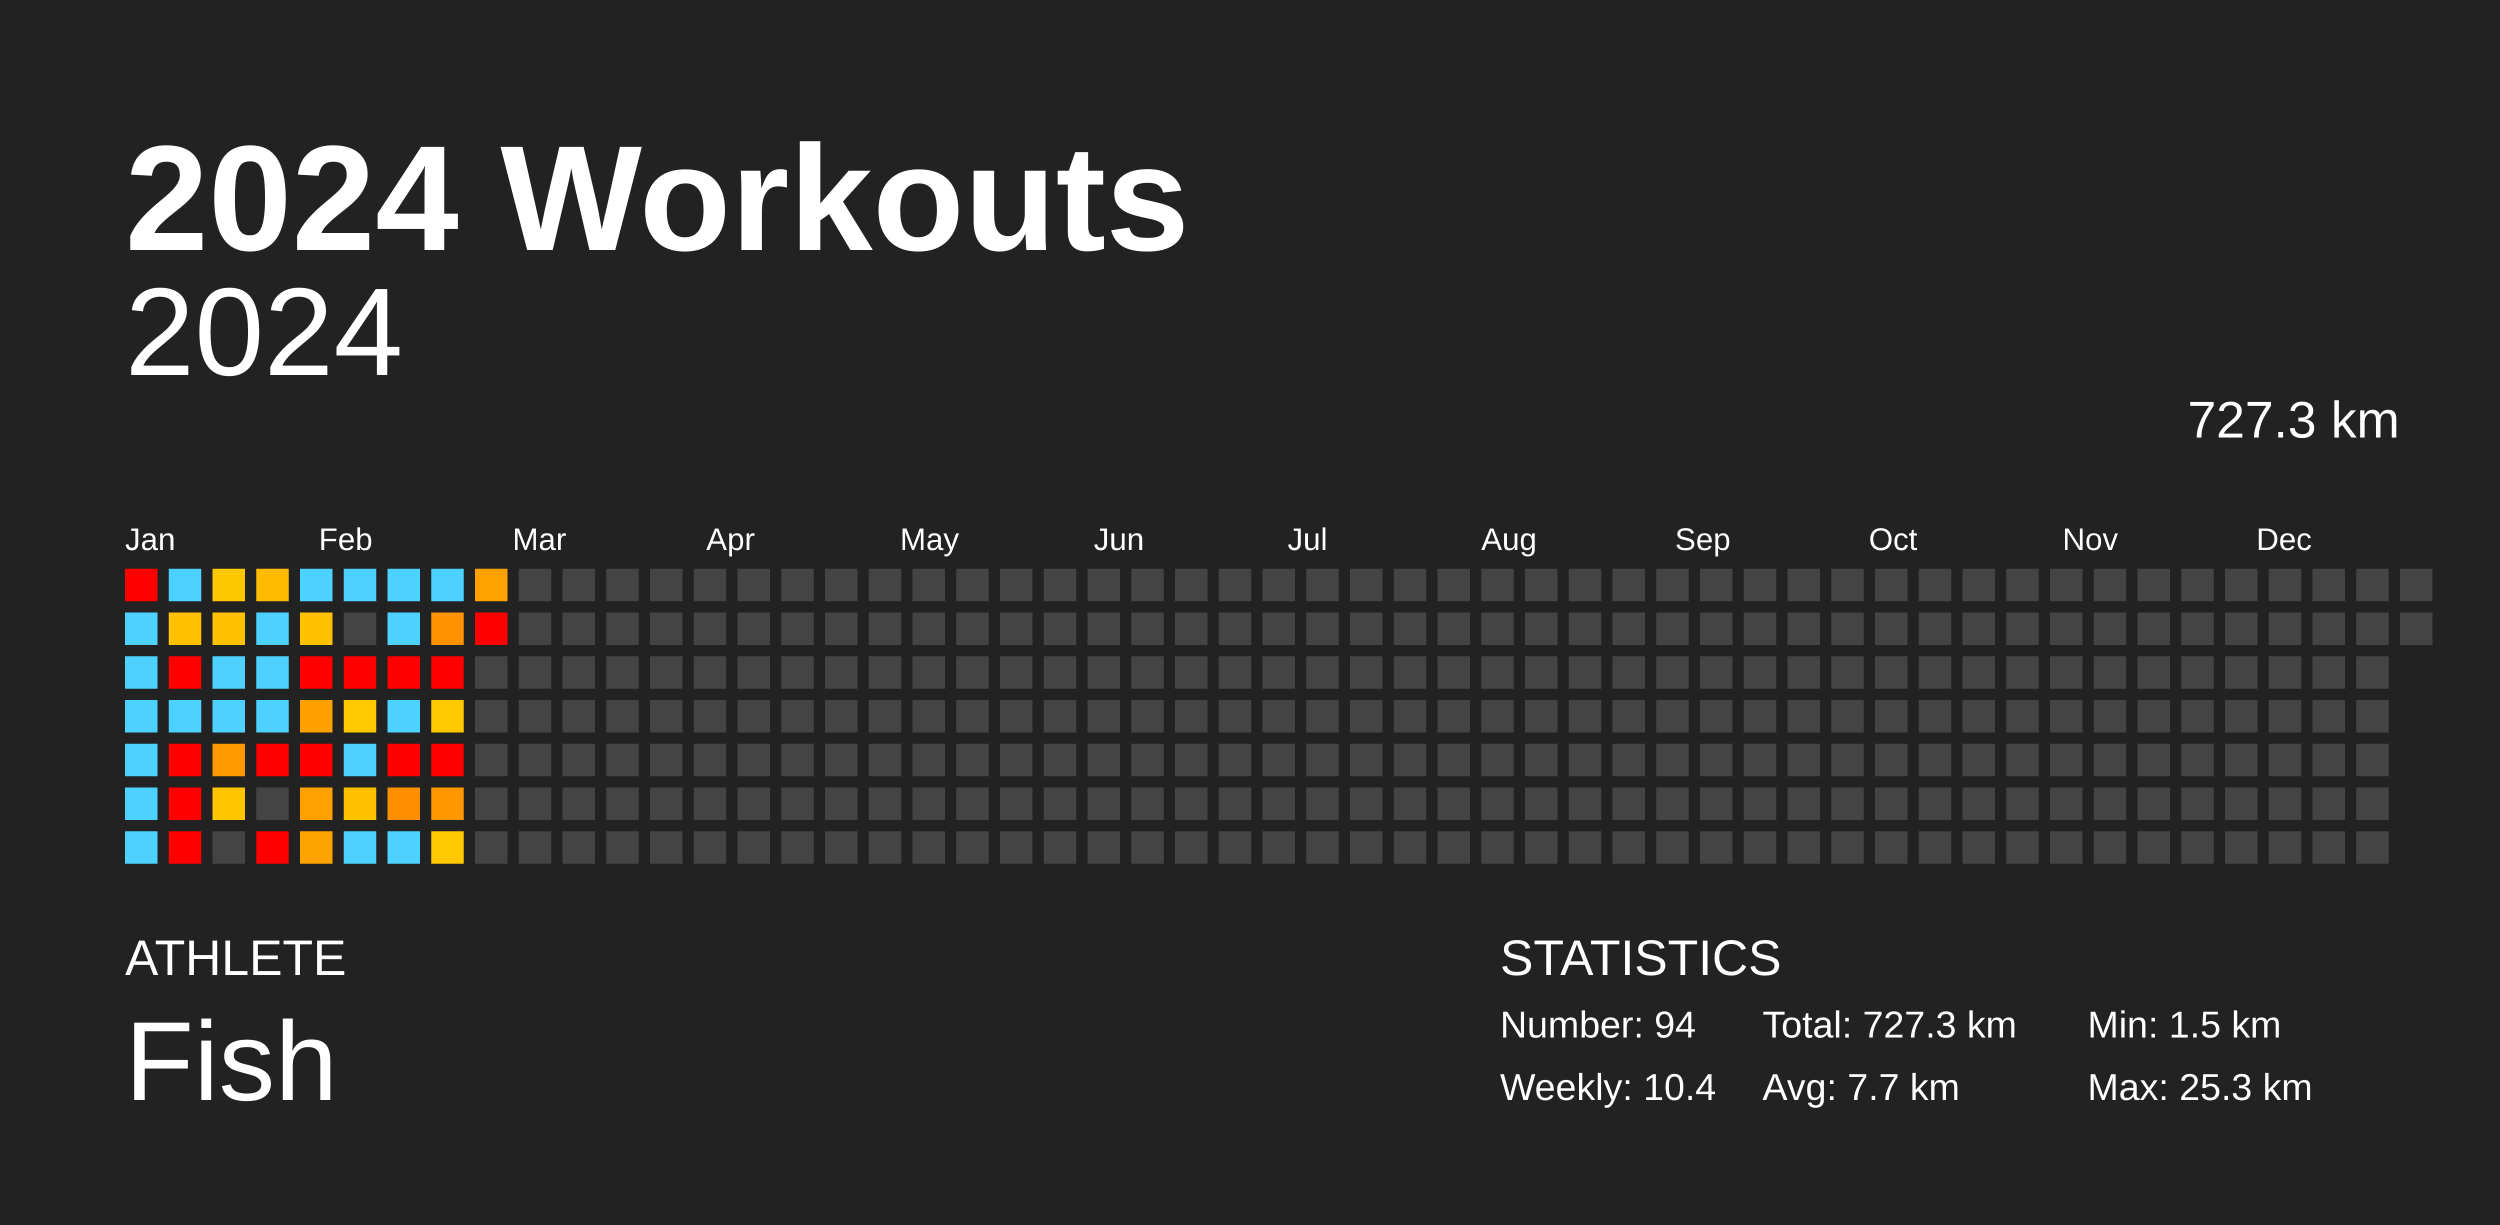
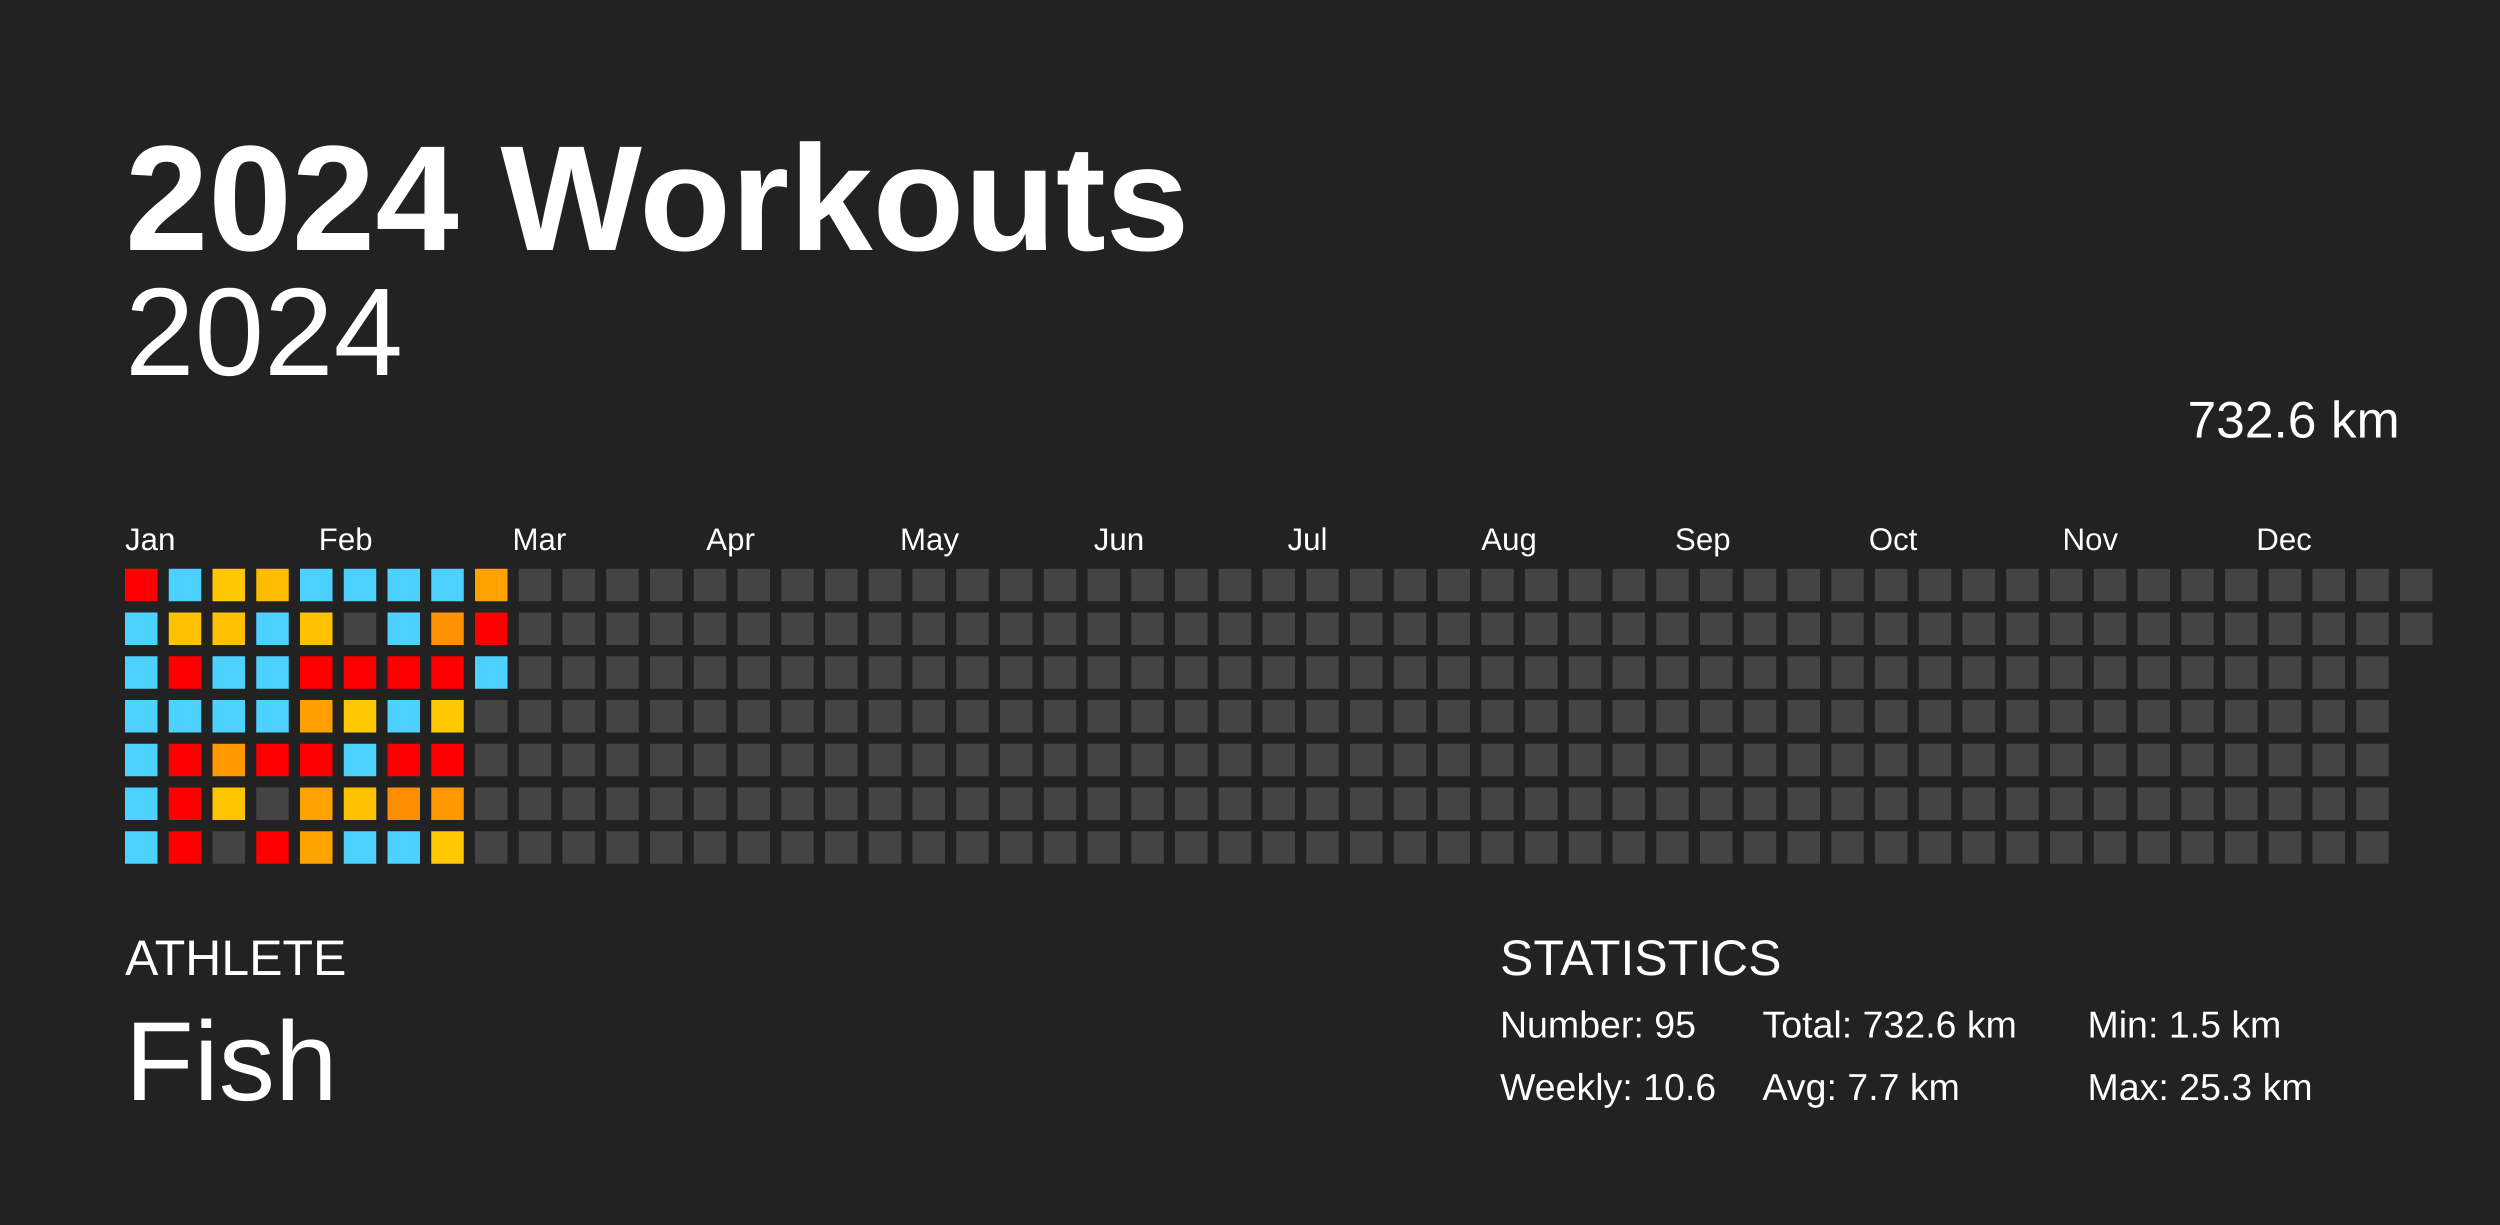
<svg xmlns="http://www.w3.org/2000/svg" baseProfile="full" height="98mm" version="1.1" viewBox="0,0,200,98" width="200mm">
  <defs />
  <rect fill="#222222" height="98" width="200" x="0" y="0" />
  <text fill="#FFFFFF" style="font-size:12px; font-family:Arial; font-weight:bold;" x="10" y="20">2024 Workouts</text>
  <text fill="#FFFFFF" style="font-size:4px; font-family:Arial" x="10" y="78">ATHLETE</text>
  <text fill="#FFFFFF" style="font-size:9px; font-family:Arial" x="10" y="88">Fish</text>
  <text fill="#FFFFFF" style="font-size:4px; font-family:Arial" x="120" y="78">STATISTICS</text>
-   <text fill="#FFFFFF" style="font-size:3px; font-family:Arial" x="120" y="83">Number: 94</text>
-   <text fill="#FFFFFF" style="font-size:3px; font-family:Arial" x="120" y="88">Weekly: 10.4</text>
-   <text fill="#FFFFFF" style="font-size:3px; font-family:Arial" x="141" y="83">Total: 727.3 km</text>
+   <text fill="#FFFFFF" style="font-size:3px; font-family:Arial" x="120" y="83">Number: 95</text>
+   <text fill="#FFFFFF" style="font-size:3px; font-family:Arial" x="120" y="88">Weekly: 10.6</text>
+   <text fill="#FFFFFF" style="font-size:3px; font-family:Arial" x="141" y="83">Total: 732.6 km</text>
  <text fill="#FFFFFF" style="font-size:3px; font-family:Arial" x="141" y="88">Avg: 7.7 km</text>
  <text fill="#FFFFFF" style="font-size:3px; font-family:Arial" x="167" y="83">Min: 1.5 km</text>
  <text fill="#FFFFFF" style="font-size:3px; font-family:Arial" x="167" y="88">Max: 25.3 km</text>
  <text alignment-baseline="hanging" fill="#FFFFFF" style="font-size:10.0px; font-family:Arial;" x="10" y="30">2024</text>
-   <text alignment-baseline="hanging" fill="#FFFFFF" style="font-size:4.125px; font-family:Arial;" x="175" y="35">727.3 km</text>
+   <text alignment-baseline="hanging" fill="#FFFFFF" style="font-size:4.125px; font-family:Arial;" x="175" y="35">732.6 km</text>
  <text fill="#FFFFFF" style="font-size:2.5px; font-family:Arial" x="10.0" y="44">Jan</text>
  <text fill="#FFFFFF" style="font-size:2.5px; font-family:Arial" x="25.5" y="44">Feb</text>
  <text fill="#FFFFFF" style="font-size:2.5px; font-family:Arial" x="41.0" y="44">Mar</text>
  <text fill="#FFFFFF" style="font-size:2.5px; font-family:Arial" x="56.5" y="44">Apr</text>
  <text fill="#FFFFFF" style="font-size:2.5px; font-family:Arial" x="72.0" y="44">May</text>
  <text fill="#FFFFFF" style="font-size:2.5px; font-family:Arial" x="87.5" y="44">Jun</text>
  <text fill="#FFFFFF" style="font-size:2.5px; font-family:Arial" x="103.0" y="44">Jul</text>
  <text fill="#FFFFFF" style="font-size:2.5px; font-family:Arial" x="118.5" y="44">Aug</text>
  <text fill="#FFFFFF" style="font-size:2.5px; font-family:Arial" x="134.0" y="44">Sep</text>
  <text fill="#FFFFFF" style="font-size:2.5px; font-family:Arial" x="149.5" y="44">Oct</text>
  <text fill="#FFFFFF" style="font-size:2.5px; font-family:Arial" x="165.0" y="44">Nov</text>
  <text fill="#FFFFFF" style="font-size:2.5px; font-family:Arial" x="180.5" y="44">Dec</text>
  <rect fill="red" height="2.6" width="2.6" x="10.0" y="45.5" />
  <rect fill="#4dd2ff" height="2.6" width="2.6" x="10.0" y="49.0" />
  <rect fill="#4dd2ff" height="2.6" width="2.6" x="10.0" y="52.5" />
  <rect fill="#4dd2ff" height="2.6" width="2.6" x="10.0" y="56.0" />
  <rect fill="#4dd2ff" height="2.6" width="2.6" x="10.0" y="59.5" />
  <rect fill="#4dd2ff" height="2.6" width="2.6" x="10.0" y="63.0" />
  <rect fill="#4dd2ff" height="2.6" width="2.6" x="10.0" y="66.5" />
  <rect fill="#4dd2ff" height="2.6" width="2.6" x="13.5" y="45.5" />
  <rect fill="#ffc100" height="2.6" width="2.6" x="13.5" y="49.0" />
  <rect fill="red" height="2.6" width="2.6" x="13.5" y="52.5" />
  <rect fill="#4dd2ff" height="2.6" width="2.6" x="13.5" y="56.0" />
  <rect fill="red" height="2.6" width="2.6" x="13.5" y="59.5" />
  <rect fill="red" height="2.6" width="2.6" x="13.5" y="63.0" />
  <rect fill="red" height="2.6" width="2.6" x="13.5" y="66.5" />
  <rect fill="#ffc700" height="2.6" width="2.6" x="17.0" y="45.5" />
  <rect fill="#ffc200" height="2.6" width="2.6" x="17.0" y="49.0" />
  <rect fill="#4dd2ff" height="2.6" width="2.6" x="17.0" y="52.5" />
  <rect fill="#4dd2ff" height="2.6" width="2.6" x="17.0" y="56.0" />
  <rect fill="#ff9900" height="2.6" width="2.6" x="17.0" y="59.5" />
  <rect fill="#ffc600" height="2.6" width="2.6" x="17.0" y="63.0" />
  <rect fill="#444444" height="2.6" width="2.6" x="17.0" y="66.5" />
  <rect fill="#ffbb00" height="2.6" width="2.6" x="20.5" y="45.5" />
  <rect fill="#4dd2ff" height="2.6" width="2.6" x="20.5" y="49.0" />
  <rect fill="#4dd2ff" height="2.6" width="2.6" x="20.5" y="52.5" />
  <rect fill="#4dd2ff" height="2.6" width="2.6" x="20.5" y="56.0" />
  <rect fill="red" height="2.6" width="2.6" x="20.5" y="59.5" />
  <rect fill="#444444" height="2.6" width="2.6" x="20.5" y="63.0" />
  <rect fill="red" height="2.6" width="2.6" x="20.5" y="66.5" />
  <rect fill="#4dd2ff" height="2.6" width="2.6" x="24.0" y="45.5" />
  <rect fill="#ffc200" height="2.6" width="2.6" x="24.0" y="49.0" />
  <rect fill="red" height="2.6" width="2.6" x="24.0" y="52.5" />
  <rect fill="#ffa000" height="2.6" width="2.6" x="24.0" y="56.0" />
  <rect fill="red" height="2.6" width="2.6" x="24.0" y="59.5" />
  <rect fill="#ffa100" height="2.6" width="2.6" x="24.0" y="63.0" />
  <rect fill="#ffa300" height="2.6" width="2.6" x="24.0" y="66.5" />
  <rect fill="#4dd2ff" height="2.6" width="2.6" x="27.5" y="45.5" />
  <rect fill="#444444" height="2.6" width="2.6" x="27.5" y="49.0" />
  <rect fill="red" height="2.6" width="2.6" x="27.5" y="52.5" />
  <rect fill="#ffc800" height="2.6" width="2.6" x="27.5" y="56.0" />
  <rect fill="#4dd2ff" height="2.6" width="2.6" x="27.5" y="59.5" />
  <rect fill="#ffc200" height="2.6" width="2.6" x="27.5" y="63.0" />
  <rect fill="#4dd2ff" height="2.6" width="2.6" x="27.5" y="66.5" />
  <rect fill="#4dd2ff" height="2.6" width="2.6" x="31.0" y="45.5" />
  <rect fill="#4dd2ff" height="2.6" width="2.6" x="31.0" y="49.0" />
  <rect fill="red" height="2.6" width="2.6" x="31.0" y="52.5" />
  <rect fill="#4dd2ff" height="2.6" width="2.6" x="31.0" y="56.0" />
  <rect fill="red" height="2.6" width="2.6" x="31.0" y="59.5" />
  <rect fill="#ff8f00" height="2.6" width="2.6" x="31.0" y="63.0" />
  <rect fill="#4dd2ff" height="2.6" width="2.6" x="31.0" y="66.5" />
  <rect fill="#4dd2ff" height="2.6" width="2.6" x="34.5" y="45.5" />
  <rect fill="#ff9200" height="2.6" width="2.6" x="34.5" y="49.0" />
  <rect fill="red" height="2.6" width="2.6" x="34.5" y="52.5" />
  <rect fill="#ffc800" height="2.6" width="2.6" x="34.5" y="56.0" />
  <rect fill="red" height="2.6" width="2.6" x="34.5" y="59.5" />
  <rect fill="#ff9800" height="2.6" width="2.6" x="34.5" y="63.0" />
  <rect fill="#ffc800" height="2.6" width="2.6" x="34.5" y="66.5" />
  <rect fill="#ffa200" height="2.6" width="2.6" x="38.0" y="45.5" />
  <rect fill="red" height="2.6" width="2.6" x="38.0" y="49.0" />
-   <rect fill="#444444" height="2.6" width="2.6" x="38.0" y="52.5" />
+   <rect fill="#4dd2ff" height="2.6" width="2.6" x="38.0" y="52.5" />
  <rect fill="#444444" height="2.6" width="2.6" x="38.0" y="56.0" />
  <rect fill="#444444" height="2.6" width="2.6" x="38.0" y="59.5" />
  <rect fill="#444444" height="2.6" width="2.6" x="38.0" y="63.0" />
  <rect fill="#444444" height="2.6" width="2.6" x="38.0" y="66.5" />
  <rect fill="#444444" height="2.6" width="2.6" x="41.5" y="45.5" />
  <rect fill="#444444" height="2.6" width="2.6" x="41.5" y="49.0" />
  <rect fill="#444444" height="2.6" width="2.6" x="41.5" y="52.5" />
  <rect fill="#444444" height="2.6" width="2.6" x="41.5" y="56.0" />
  <rect fill="#444444" height="2.6" width="2.6" x="41.5" y="59.5" />
  <rect fill="#444444" height="2.6" width="2.6" x="41.5" y="63.0" />
  <rect fill="#444444" height="2.6" width="2.6" x="41.5" y="66.5" />
  <rect fill="#444444" height="2.6" width="2.6" x="45.0" y="45.5" />
  <rect fill="#444444" height="2.6" width="2.6" x="45.0" y="49.0" />
  <rect fill="#444444" height="2.6" width="2.6" x="45.0" y="52.5" />
  <rect fill="#444444" height="2.6" width="2.6" x="45.0" y="56.0" />
  <rect fill="#444444" height="2.6" width="2.6" x="45.0" y="59.5" />
  <rect fill="#444444" height="2.6" width="2.6" x="45.0" y="63.0" />
  <rect fill="#444444" height="2.6" width="2.6" x="45.0" y="66.5" />
  <rect fill="#444444" height="2.6" width="2.6" x="48.5" y="45.5" />
  <rect fill="#444444" height="2.6" width="2.6" x="48.5" y="49.0" />
  <rect fill="#444444" height="2.6" width="2.6" x="48.5" y="52.5" />
  <rect fill="#444444" height="2.6" width="2.6" x="48.5" y="56.0" />
  <rect fill="#444444" height="2.6" width="2.6" x="48.5" y="59.5" />
  <rect fill="#444444" height="2.6" width="2.6" x="48.5" y="63.0" />
  <rect fill="#444444" height="2.6" width="2.6" x="48.5" y="66.5" />
  <rect fill="#444444" height="2.6" width="2.6" x="52.0" y="45.5" />
  <rect fill="#444444" height="2.6" width="2.6" x="52.0" y="49.0" />
  <rect fill="#444444" height="2.6" width="2.6" x="52.0" y="52.5" />
  <rect fill="#444444" height="2.6" width="2.6" x="52.0" y="56.0" />
  <rect fill="#444444" height="2.6" width="2.6" x="52.0" y="59.5" />
  <rect fill="#444444" height="2.6" width="2.6" x="52.0" y="63.0" />
  <rect fill="#444444" height="2.6" width="2.6" x="52.0" y="66.5" />
  <rect fill="#444444" height="2.6" width="2.6" x="55.5" y="45.5" />
  <rect fill="#444444" height="2.6" width="2.6" x="55.5" y="49.0" />
  <rect fill="#444444" height="2.6" width="2.6" x="55.5" y="52.5" />
  <rect fill="#444444" height="2.6" width="2.6" x="55.5" y="56.0" />
  <rect fill="#444444" height="2.6" width="2.6" x="55.5" y="59.5" />
  <rect fill="#444444" height="2.6" width="2.6" x="55.5" y="63.0" />
  <rect fill="#444444" height="2.6" width="2.6" x="55.5" y="66.5" />
  <rect fill="#444444" height="2.6" width="2.6" x="59.0" y="45.5" />
  <rect fill="#444444" height="2.6" width="2.6" x="59.0" y="49.0" />
  <rect fill="#444444" height="2.6" width="2.6" x="59.0" y="52.5" />
  <rect fill="#444444" height="2.6" width="2.6" x="59.0" y="56.0" />
  <rect fill="#444444" height="2.6" width="2.6" x="59.0" y="59.5" />
  <rect fill="#444444" height="2.6" width="2.6" x="59.0" y="63.0" />
  <rect fill="#444444" height="2.6" width="2.6" x="59.0" y="66.5" />
  <rect fill="#444444" height="2.6" width="2.6" x="62.5" y="45.5" />
  <rect fill="#444444" height="2.6" width="2.6" x="62.5" y="49.0" />
  <rect fill="#444444" height="2.6" width="2.6" x="62.5" y="52.5" />
  <rect fill="#444444" height="2.6" width="2.6" x="62.5" y="56.0" />
  <rect fill="#444444" height="2.6" width="2.6" x="62.5" y="59.5" />
  <rect fill="#444444" height="2.6" width="2.6" x="62.5" y="63.0" />
  <rect fill="#444444" height="2.6" width="2.6" x="62.5" y="66.5" />
  <rect fill="#444444" height="2.6" width="2.6" x="66.0" y="45.5" />
  <rect fill="#444444" height="2.6" width="2.6" x="66.0" y="49.0" />
  <rect fill="#444444" height="2.6" width="2.6" x="66.0" y="52.5" />
  <rect fill="#444444" height="2.6" width="2.6" x="66.0" y="56.0" />
  <rect fill="#444444" height="2.6" width="2.6" x="66.0" y="59.5" />
  <rect fill="#444444" height="2.6" width="2.6" x="66.0" y="63.0" />
  <rect fill="#444444" height="2.6" width="2.6" x="66.0" y="66.5" />
  <rect fill="#444444" height="2.6" width="2.6" x="69.5" y="45.5" />
  <rect fill="#444444" height="2.6" width="2.6" x="69.5" y="49.0" />
  <rect fill="#444444" height="2.6" width="2.6" x="69.5" y="52.5" />
  <rect fill="#444444" height="2.6" width="2.6" x="69.5" y="56.0" />
  <rect fill="#444444" height="2.6" width="2.6" x="69.5" y="59.5" />
  <rect fill="#444444" height="2.6" width="2.6" x="69.5" y="63.0" />
  <rect fill="#444444" height="2.6" width="2.6" x="69.5" y="66.5" />
  <rect fill="#444444" height="2.6" width="2.6" x="73.0" y="45.5" />
  <rect fill="#444444" height="2.6" width="2.6" x="73.0" y="49.0" />
  <rect fill="#444444" height="2.6" width="2.6" x="73.0" y="52.5" />
  <rect fill="#444444" height="2.6" width="2.6" x="73.0" y="56.0" />
  <rect fill="#444444" height="2.6" width="2.6" x="73.0" y="59.5" />
  <rect fill="#444444" height="2.6" width="2.6" x="73.0" y="63.0" />
  <rect fill="#444444" height="2.6" width="2.6" x="73.0" y="66.5" />
  <rect fill="#444444" height="2.6" width="2.6" x="76.5" y="45.5" />
  <rect fill="#444444" height="2.6" width="2.6" x="76.5" y="49.0" />
  <rect fill="#444444" height="2.6" width="2.6" x="76.5" y="52.5" />
  <rect fill="#444444" height="2.6" width="2.6" x="76.5" y="56.0" />
  <rect fill="#444444" height="2.6" width="2.6" x="76.5" y="59.5" />
  <rect fill="#444444" height="2.6" width="2.6" x="76.5" y="63.0" />
  <rect fill="#444444" height="2.6" width="2.6" x="76.5" y="66.5" />
  <rect fill="#444444" height="2.6" width="2.6" x="80.0" y="45.5" />
  <rect fill="#444444" height="2.6" width="2.6" x="80.0" y="49.0" />
  <rect fill="#444444" height="2.6" width="2.6" x="80.0" y="52.5" />
  <rect fill="#444444" height="2.6" width="2.6" x="80.0" y="56.0" />
  <rect fill="#444444" height="2.6" width="2.6" x="80.0" y="59.5" />
  <rect fill="#444444" height="2.6" width="2.6" x="80.0" y="63.0" />
  <rect fill="#444444" height="2.6" width="2.6" x="80.0" y="66.5" />
  <rect fill="#444444" height="2.6" width="2.6" x="83.5" y="45.5" />
  <rect fill="#444444" height="2.6" width="2.6" x="83.5" y="49.0" />
  <rect fill="#444444" height="2.6" width="2.6" x="83.5" y="52.5" />
  <rect fill="#444444" height="2.6" width="2.6" x="83.5" y="56.0" />
  <rect fill="#444444" height="2.6" width="2.6" x="83.5" y="59.5" />
  <rect fill="#444444" height="2.6" width="2.6" x="83.5" y="63.0" />
  <rect fill="#444444" height="2.6" width="2.6" x="83.5" y="66.5" />
  <rect fill="#444444" height="2.6" width="2.6" x="87.0" y="45.5" />
  <rect fill="#444444" height="2.6" width="2.6" x="87.0" y="49.0" />
  <rect fill="#444444" height="2.6" width="2.6" x="87.0" y="52.5" />
  <rect fill="#444444" height="2.6" width="2.6" x="87.0" y="56.0" />
  <rect fill="#444444" height="2.6" width="2.6" x="87.0" y="59.5" />
  <rect fill="#444444" height="2.6" width="2.6" x="87.0" y="63.0" />
  <rect fill="#444444" height="2.6" width="2.6" x="87.0" y="66.5" />
  <rect fill="#444444" height="2.6" width="2.6" x="90.5" y="45.5" />
  <rect fill="#444444" height="2.6" width="2.6" x="90.5" y="49.0" />
  <rect fill="#444444" height="2.6" width="2.6" x="90.5" y="52.5" />
  <rect fill="#444444" height="2.6" width="2.6" x="90.5" y="56.0" />
  <rect fill="#444444" height="2.6" width="2.6" x="90.5" y="59.5" />
  <rect fill="#444444" height="2.6" width="2.6" x="90.5" y="63.0" />
  <rect fill="#444444" height="2.6" width="2.6" x="90.5" y="66.5" />
  <rect fill="#444444" height="2.6" width="2.6" x="94.0" y="45.5" />
  <rect fill="#444444" height="2.6" width="2.6" x="94.0" y="49.0" />
  <rect fill="#444444" height="2.6" width="2.6" x="94.0" y="52.5" />
  <rect fill="#444444" height="2.6" width="2.6" x="94.0" y="56.0" />
  <rect fill="#444444" height="2.6" width="2.6" x="94.0" y="59.5" />
  <rect fill="#444444" height="2.6" width="2.6" x="94.0" y="63.0" />
  <rect fill="#444444" height="2.6" width="2.6" x="94.0" y="66.5" />
  <rect fill="#444444" height="2.6" width="2.6" x="97.5" y="45.5" />
  <rect fill="#444444" height="2.6" width="2.6" x="97.5" y="49.0" />
  <rect fill="#444444" height="2.6" width="2.6" x="97.5" y="52.5" />
  <rect fill="#444444" height="2.6" width="2.6" x="97.5" y="56.0" />
  <rect fill="#444444" height="2.6" width="2.6" x="97.5" y="59.5" />
  <rect fill="#444444" height="2.6" width="2.6" x="97.5" y="63.0" />
  <rect fill="#444444" height="2.6" width="2.6" x="97.5" y="66.5" />
  <rect fill="#444444" height="2.6" width="2.6" x="101.0" y="45.5" />
  <rect fill="#444444" height="2.6" width="2.6" x="101.0" y="49.0" />
  <rect fill="#444444" height="2.6" width="2.6" x="101.0" y="52.5" />
  <rect fill="#444444" height="2.6" width="2.6" x="101.0" y="56.0" />
  <rect fill="#444444" height="2.6" width="2.6" x="101.0" y="59.5" />
  <rect fill="#444444" height="2.6" width="2.6" x="101.0" y="63.0" />
  <rect fill="#444444" height="2.6" width="2.6" x="101.0" y="66.5" />
  <rect fill="#444444" height="2.6" width="2.6" x="104.5" y="45.5" />
  <rect fill="#444444" height="2.6" width="2.6" x="104.5" y="49.0" />
  <rect fill="#444444" height="2.6" width="2.6" x="104.5" y="52.5" />
  <rect fill="#444444" height="2.6" width="2.6" x="104.5" y="56.0" />
  <rect fill="#444444" height="2.6" width="2.6" x="104.5" y="59.5" />
  <rect fill="#444444" height="2.6" width="2.6" x="104.5" y="63.0" />
  <rect fill="#444444" height="2.6" width="2.6" x="104.5" y="66.5" />
  <rect fill="#444444" height="2.6" width="2.6" x="108.0" y="45.5" />
  <rect fill="#444444" height="2.6" width="2.6" x="108.0" y="49.0" />
  <rect fill="#444444" height="2.6" width="2.6" x="108.0" y="52.5" />
  <rect fill="#444444" height="2.6" width="2.6" x="108.0" y="56.0" />
  <rect fill="#444444" height="2.6" width="2.6" x="108.0" y="59.5" />
  <rect fill="#444444" height="2.6" width="2.6" x="108.0" y="63.0" />
  <rect fill="#444444" height="2.6" width="2.6" x="108.0" y="66.5" />
  <rect fill="#444444" height="2.6" width="2.6" x="111.5" y="45.5" />
  <rect fill="#444444" height="2.6" width="2.6" x="111.5" y="49.0" />
  <rect fill="#444444" height="2.6" width="2.6" x="111.5" y="52.5" />
  <rect fill="#444444" height="2.6" width="2.6" x="111.5" y="56.0" />
  <rect fill="#444444" height="2.6" width="2.6" x="111.5" y="59.5" />
  <rect fill="#444444" height="2.6" width="2.6" x="111.5" y="63.0" />
  <rect fill="#444444" height="2.6" width="2.6" x="111.5" y="66.5" />
  <rect fill="#444444" height="2.6" width="2.6" x="115.0" y="45.5" />
  <rect fill="#444444" height="2.6" width="2.6" x="115.0" y="49.0" />
  <rect fill="#444444" height="2.6" width="2.6" x="115.0" y="52.5" />
  <rect fill="#444444" height="2.6" width="2.6" x="115.0" y="56.0" />
  <rect fill="#444444" height="2.6" width="2.6" x="115.0" y="59.5" />
  <rect fill="#444444" height="2.6" width="2.6" x="115.0" y="63.0" />
  <rect fill="#444444" height="2.6" width="2.6" x="115.0" y="66.5" />
  <rect fill="#444444" height="2.6" width="2.6" x="118.5" y="45.5" />
  <rect fill="#444444" height="2.6" width="2.6" x="118.5" y="49.0" />
  <rect fill="#444444" height="2.6" width="2.6" x="118.5" y="52.5" />
  <rect fill="#444444" height="2.6" width="2.6" x="118.5" y="56.0" />
  <rect fill="#444444" height="2.6" width="2.6" x="118.5" y="59.5" />
  <rect fill="#444444" height="2.6" width="2.6" x="118.5" y="63.0" />
  <rect fill="#444444" height="2.6" width="2.6" x="118.5" y="66.5" />
  <rect fill="#444444" height="2.6" width="2.6" x="122.0" y="45.5" />
  <rect fill="#444444" height="2.6" width="2.6" x="122.0" y="49.0" />
  <rect fill="#444444" height="2.6" width="2.6" x="122.0" y="52.5" />
  <rect fill="#444444" height="2.6" width="2.6" x="122.0" y="56.0" />
  <rect fill="#444444" height="2.6" width="2.6" x="122.0" y="59.5" />
  <rect fill="#444444" height="2.6" width="2.6" x="122.0" y="63.0" />
  <rect fill="#444444" height="2.6" width="2.6" x="122.0" y="66.5" />
  <rect fill="#444444" height="2.6" width="2.6" x="125.5" y="45.5" />
  <rect fill="#444444" height="2.6" width="2.6" x="125.5" y="49.0" />
  <rect fill="#444444" height="2.6" width="2.6" x="125.5" y="52.5" />
  <rect fill="#444444" height="2.6" width="2.6" x="125.5" y="56.0" />
  <rect fill="#444444" height="2.6" width="2.6" x="125.5" y="59.5" />
  <rect fill="#444444" height="2.6" width="2.6" x="125.5" y="63.0" />
  <rect fill="#444444" height="2.6" width="2.6" x="125.5" y="66.5" />
  <rect fill="#444444" height="2.6" width="2.6" x="129.0" y="45.5" />
  <rect fill="#444444" height="2.6" width="2.6" x="129.0" y="49.0" />
  <rect fill="#444444" height="2.6" width="2.6" x="129.0" y="52.5" />
  <rect fill="#444444" height="2.6" width="2.6" x="129.0" y="56.0" />
  <rect fill="#444444" height="2.6" width="2.6" x="129.0" y="59.5" />
  <rect fill="#444444" height="2.6" width="2.6" x="129.0" y="63.0" />
  <rect fill="#444444" height="2.6" width="2.6" x="129.0" y="66.5" />
  <rect fill="#444444" height="2.6" width="2.6" x="132.5" y="45.5" />
  <rect fill="#444444" height="2.6" width="2.6" x="132.5" y="49.0" />
  <rect fill="#444444" height="2.6" width="2.6" x="132.5" y="52.5" />
  <rect fill="#444444" height="2.6" width="2.6" x="132.5" y="56.0" />
  <rect fill="#444444" height="2.6" width="2.6" x="132.5" y="59.5" />
  <rect fill="#444444" height="2.6" width="2.6" x="132.5" y="63.0" />
  <rect fill="#444444" height="2.6" width="2.6" x="132.5" y="66.5" />
  <rect fill="#444444" height="2.6" width="2.6" x="136.0" y="45.5" />
  <rect fill="#444444" height="2.6" width="2.6" x="136.0" y="49.0" />
  <rect fill="#444444" height="2.6" width="2.6" x="136.0" y="52.5" />
  <rect fill="#444444" height="2.6" width="2.6" x="136.0" y="56.0" />
  <rect fill="#444444" height="2.6" width="2.6" x="136.0" y="59.5" />
  <rect fill="#444444" height="2.6" width="2.6" x="136.0" y="63.0" />
  <rect fill="#444444" height="2.6" width="2.6" x="136.0" y="66.5" />
  <rect fill="#444444" height="2.6" width="2.6" x="139.5" y="45.5" />
  <rect fill="#444444" height="2.6" width="2.6" x="139.5" y="49.0" />
  <rect fill="#444444" height="2.6" width="2.6" x="139.5" y="52.5" />
  <rect fill="#444444" height="2.6" width="2.6" x="139.5" y="56.0" />
  <rect fill="#444444" height="2.6" width="2.6" x="139.5" y="59.5" />
  <rect fill="#444444" height="2.6" width="2.6" x="139.5" y="63.0" />
  <rect fill="#444444" height="2.6" width="2.6" x="139.5" y="66.5" />
  <rect fill="#444444" height="2.6" width="2.6" x="143.0" y="45.5" />
  <rect fill="#444444" height="2.6" width="2.6" x="143.0" y="49.0" />
  <rect fill="#444444" height="2.6" width="2.6" x="143.0" y="52.5" />
  <rect fill="#444444" height="2.6" width="2.6" x="143.0" y="56.0" />
  <rect fill="#444444" height="2.6" width="2.6" x="143.0" y="59.5" />
  <rect fill="#444444" height="2.6" width="2.6" x="143.0" y="63.0" />
  <rect fill="#444444" height="2.6" width="2.6" x="143.0" y="66.5" />
  <rect fill="#444444" height="2.6" width="2.6" x="146.5" y="45.5" />
  <rect fill="#444444" height="2.6" width="2.6" x="146.5" y="49.0" />
  <rect fill="#444444" height="2.6" width="2.6" x="146.5" y="52.5" />
  <rect fill="#444444" height="2.6" width="2.6" x="146.5" y="56.0" />
  <rect fill="#444444" height="2.6" width="2.6" x="146.5" y="59.5" />
  <rect fill="#444444" height="2.6" width="2.6" x="146.5" y="63.0" />
  <rect fill="#444444" height="2.6" width="2.6" x="146.5" y="66.5" />
  <rect fill="#444444" height="2.6" width="2.6" x="150.0" y="45.5" />
  <rect fill="#444444" height="2.6" width="2.6" x="150.0" y="49.0" />
  <rect fill="#444444" height="2.6" width="2.6" x="150.0" y="52.5" />
  <rect fill="#444444" height="2.6" width="2.6" x="150.0" y="56.0" />
  <rect fill="#444444" height="2.6" width="2.6" x="150.0" y="59.5" />
  <rect fill="#444444" height="2.6" width="2.6" x="150.0" y="63.0" />
  <rect fill="#444444" height="2.6" width="2.6" x="150.0" y="66.5" />
  <rect fill="#444444" height="2.6" width="2.6" x="153.5" y="45.5" />
  <rect fill="#444444" height="2.6" width="2.6" x="153.5" y="49.0" />
  <rect fill="#444444" height="2.6" width="2.6" x="153.5" y="52.5" />
  <rect fill="#444444" height="2.6" width="2.6" x="153.5" y="56.0" />
  <rect fill="#444444" height="2.6" width="2.6" x="153.5" y="59.5" />
  <rect fill="#444444" height="2.6" width="2.6" x="153.5" y="63.0" />
  <rect fill="#444444" height="2.6" width="2.6" x="153.5" y="66.5" />
  <rect fill="#444444" height="2.6" width="2.6" x="157.0" y="45.5" />
  <rect fill="#444444" height="2.6" width="2.6" x="157.0" y="49.0" />
  <rect fill="#444444" height="2.6" width="2.6" x="157.0" y="52.5" />
  <rect fill="#444444" height="2.6" width="2.6" x="157.0" y="56.0" />
  <rect fill="#444444" height="2.6" width="2.6" x="157.0" y="59.5" />
  <rect fill="#444444" height="2.6" width="2.6" x="157.0" y="63.0" />
  <rect fill="#444444" height="2.6" width="2.6" x="157.0" y="66.5" />
  <rect fill="#444444" height="2.6" width="2.6" x="160.5" y="45.5" />
  <rect fill="#444444" height="2.6" width="2.6" x="160.5" y="49.0" />
  <rect fill="#444444" height="2.6" width="2.6" x="160.5" y="52.5" />
  <rect fill="#444444" height="2.6" width="2.6" x="160.5" y="56.0" />
  <rect fill="#444444" height="2.6" width="2.6" x="160.5" y="59.5" />
  <rect fill="#444444" height="2.6" width="2.6" x="160.5" y="63.0" />
  <rect fill="#444444" height="2.6" width="2.6" x="160.5" y="66.5" />
  <rect fill="#444444" height="2.6" width="2.6" x="164.0" y="45.5" />
  <rect fill="#444444" height="2.6" width="2.6" x="164.0" y="49.0" />
  <rect fill="#444444" height="2.6" width="2.6" x="164.0" y="52.5" />
  <rect fill="#444444" height="2.6" width="2.6" x="164.0" y="56.0" />
  <rect fill="#444444" height="2.6" width="2.6" x="164.0" y="59.5" />
  <rect fill="#444444" height="2.6" width="2.6" x="164.0" y="63.0" />
  <rect fill="#444444" height="2.6" width="2.6" x="164.0" y="66.5" />
  <rect fill="#444444" height="2.6" width="2.6" x="167.5" y="45.5" />
  <rect fill="#444444" height="2.6" width="2.6" x="167.5" y="49.0" />
  <rect fill="#444444" height="2.6" width="2.6" x="167.5" y="52.5" />
  <rect fill="#444444" height="2.6" width="2.6" x="167.5" y="56.0" />
  <rect fill="#444444" height="2.6" width="2.6" x="167.5" y="59.5" />
  <rect fill="#444444" height="2.6" width="2.6" x="167.5" y="63.0" />
  <rect fill="#444444" height="2.6" width="2.6" x="167.5" y="66.5" />
  <rect fill="#444444" height="2.6" width="2.6" x="171.0" y="45.5" />
  <rect fill="#444444" height="2.6" width="2.6" x="171.0" y="49.0" />
  <rect fill="#444444" height="2.6" width="2.6" x="171.0" y="52.5" />
  <rect fill="#444444" height="2.6" width="2.6" x="171.0" y="56.0" />
  <rect fill="#444444" height="2.6" width="2.6" x="171.0" y="59.5" />
  <rect fill="#444444" height="2.6" width="2.6" x="171.0" y="63.0" />
  <rect fill="#444444" height="2.6" width="2.6" x="171.0" y="66.5" />
  <rect fill="#444444" height="2.6" width="2.6" x="174.5" y="45.5" />
  <rect fill="#444444" height="2.6" width="2.6" x="174.5" y="49.0" />
  <rect fill="#444444" height="2.6" width="2.6" x="174.5" y="52.5" />
  <rect fill="#444444" height="2.6" width="2.6" x="174.5" y="56.0" />
  <rect fill="#444444" height="2.6" width="2.6" x="174.5" y="59.5" />
  <rect fill="#444444" height="2.6" width="2.6" x="174.5" y="63.0" />
  <rect fill="#444444" height="2.6" width="2.6" x="174.5" y="66.5" />
  <rect fill="#444444" height="2.6" width="2.6" x="178.0" y="45.5" />
  <rect fill="#444444" height="2.6" width="2.6" x="178.0" y="49.0" />
  <rect fill="#444444" height="2.6" width="2.6" x="178.0" y="52.5" />
  <rect fill="#444444" height="2.6" width="2.6" x="178.0" y="56.0" />
  <rect fill="#444444" height="2.6" width="2.6" x="178.0" y="59.5" />
  <rect fill="#444444" height="2.6" width="2.6" x="178.0" y="63.0" />
  <rect fill="#444444" height="2.6" width="2.6" x="178.0" y="66.5" />
  <rect fill="#444444" height="2.6" width="2.6" x="181.5" y="45.5" />
  <rect fill="#444444" height="2.6" width="2.6" x="181.5" y="49.0" />
  <rect fill="#444444" height="2.6" width="2.6" x="181.5" y="52.5" />
  <rect fill="#444444" height="2.6" width="2.6" x="181.5" y="56.0" />
  <rect fill="#444444" height="2.6" width="2.6" x="181.5" y="59.5" />
  <rect fill="#444444" height="2.6" width="2.6" x="181.5" y="63.0" />
  <rect fill="#444444" height="2.6" width="2.6" x="181.5" y="66.5" />
  <rect fill="#444444" height="2.6" width="2.6" x="185.0" y="45.5" />
  <rect fill="#444444" height="2.6" width="2.6" x="185.0" y="49.0" />
  <rect fill="#444444" height="2.6" width="2.6" x="185.0" y="52.5" />
  <rect fill="#444444" height="2.6" width="2.6" x="185.0" y="56.0" />
  <rect fill="#444444" height="2.6" width="2.6" x="185.0" y="59.5" />
  <rect fill="#444444" height="2.6" width="2.6" x="185.0" y="63.0" />
  <rect fill="#444444" height="2.6" width="2.6" x="185.0" y="66.5" />
  <rect fill="#444444" height="2.6" width="2.6" x="188.5" y="45.5" />
  <rect fill="#444444" height="2.6" width="2.6" x="188.5" y="49.0" />
  <rect fill="#444444" height="2.6" width="2.6" x="188.5" y="52.5" />
  <rect fill="#444444" height="2.6" width="2.6" x="188.5" y="56.0" />
  <rect fill="#444444" height="2.6" width="2.6" x="188.5" y="59.5" />
  <rect fill="#444444" height="2.6" width="2.6" x="188.5" y="63.0" />
  <rect fill="#444444" height="2.6" width="2.6" x="188.5" y="66.5" />
  <rect fill="#444444" height="2.6" width="2.6" x="192.0" y="45.5" />
  <rect fill="#444444" height="2.6" width="2.6" x="192.0" y="49.0" />
</svg>
